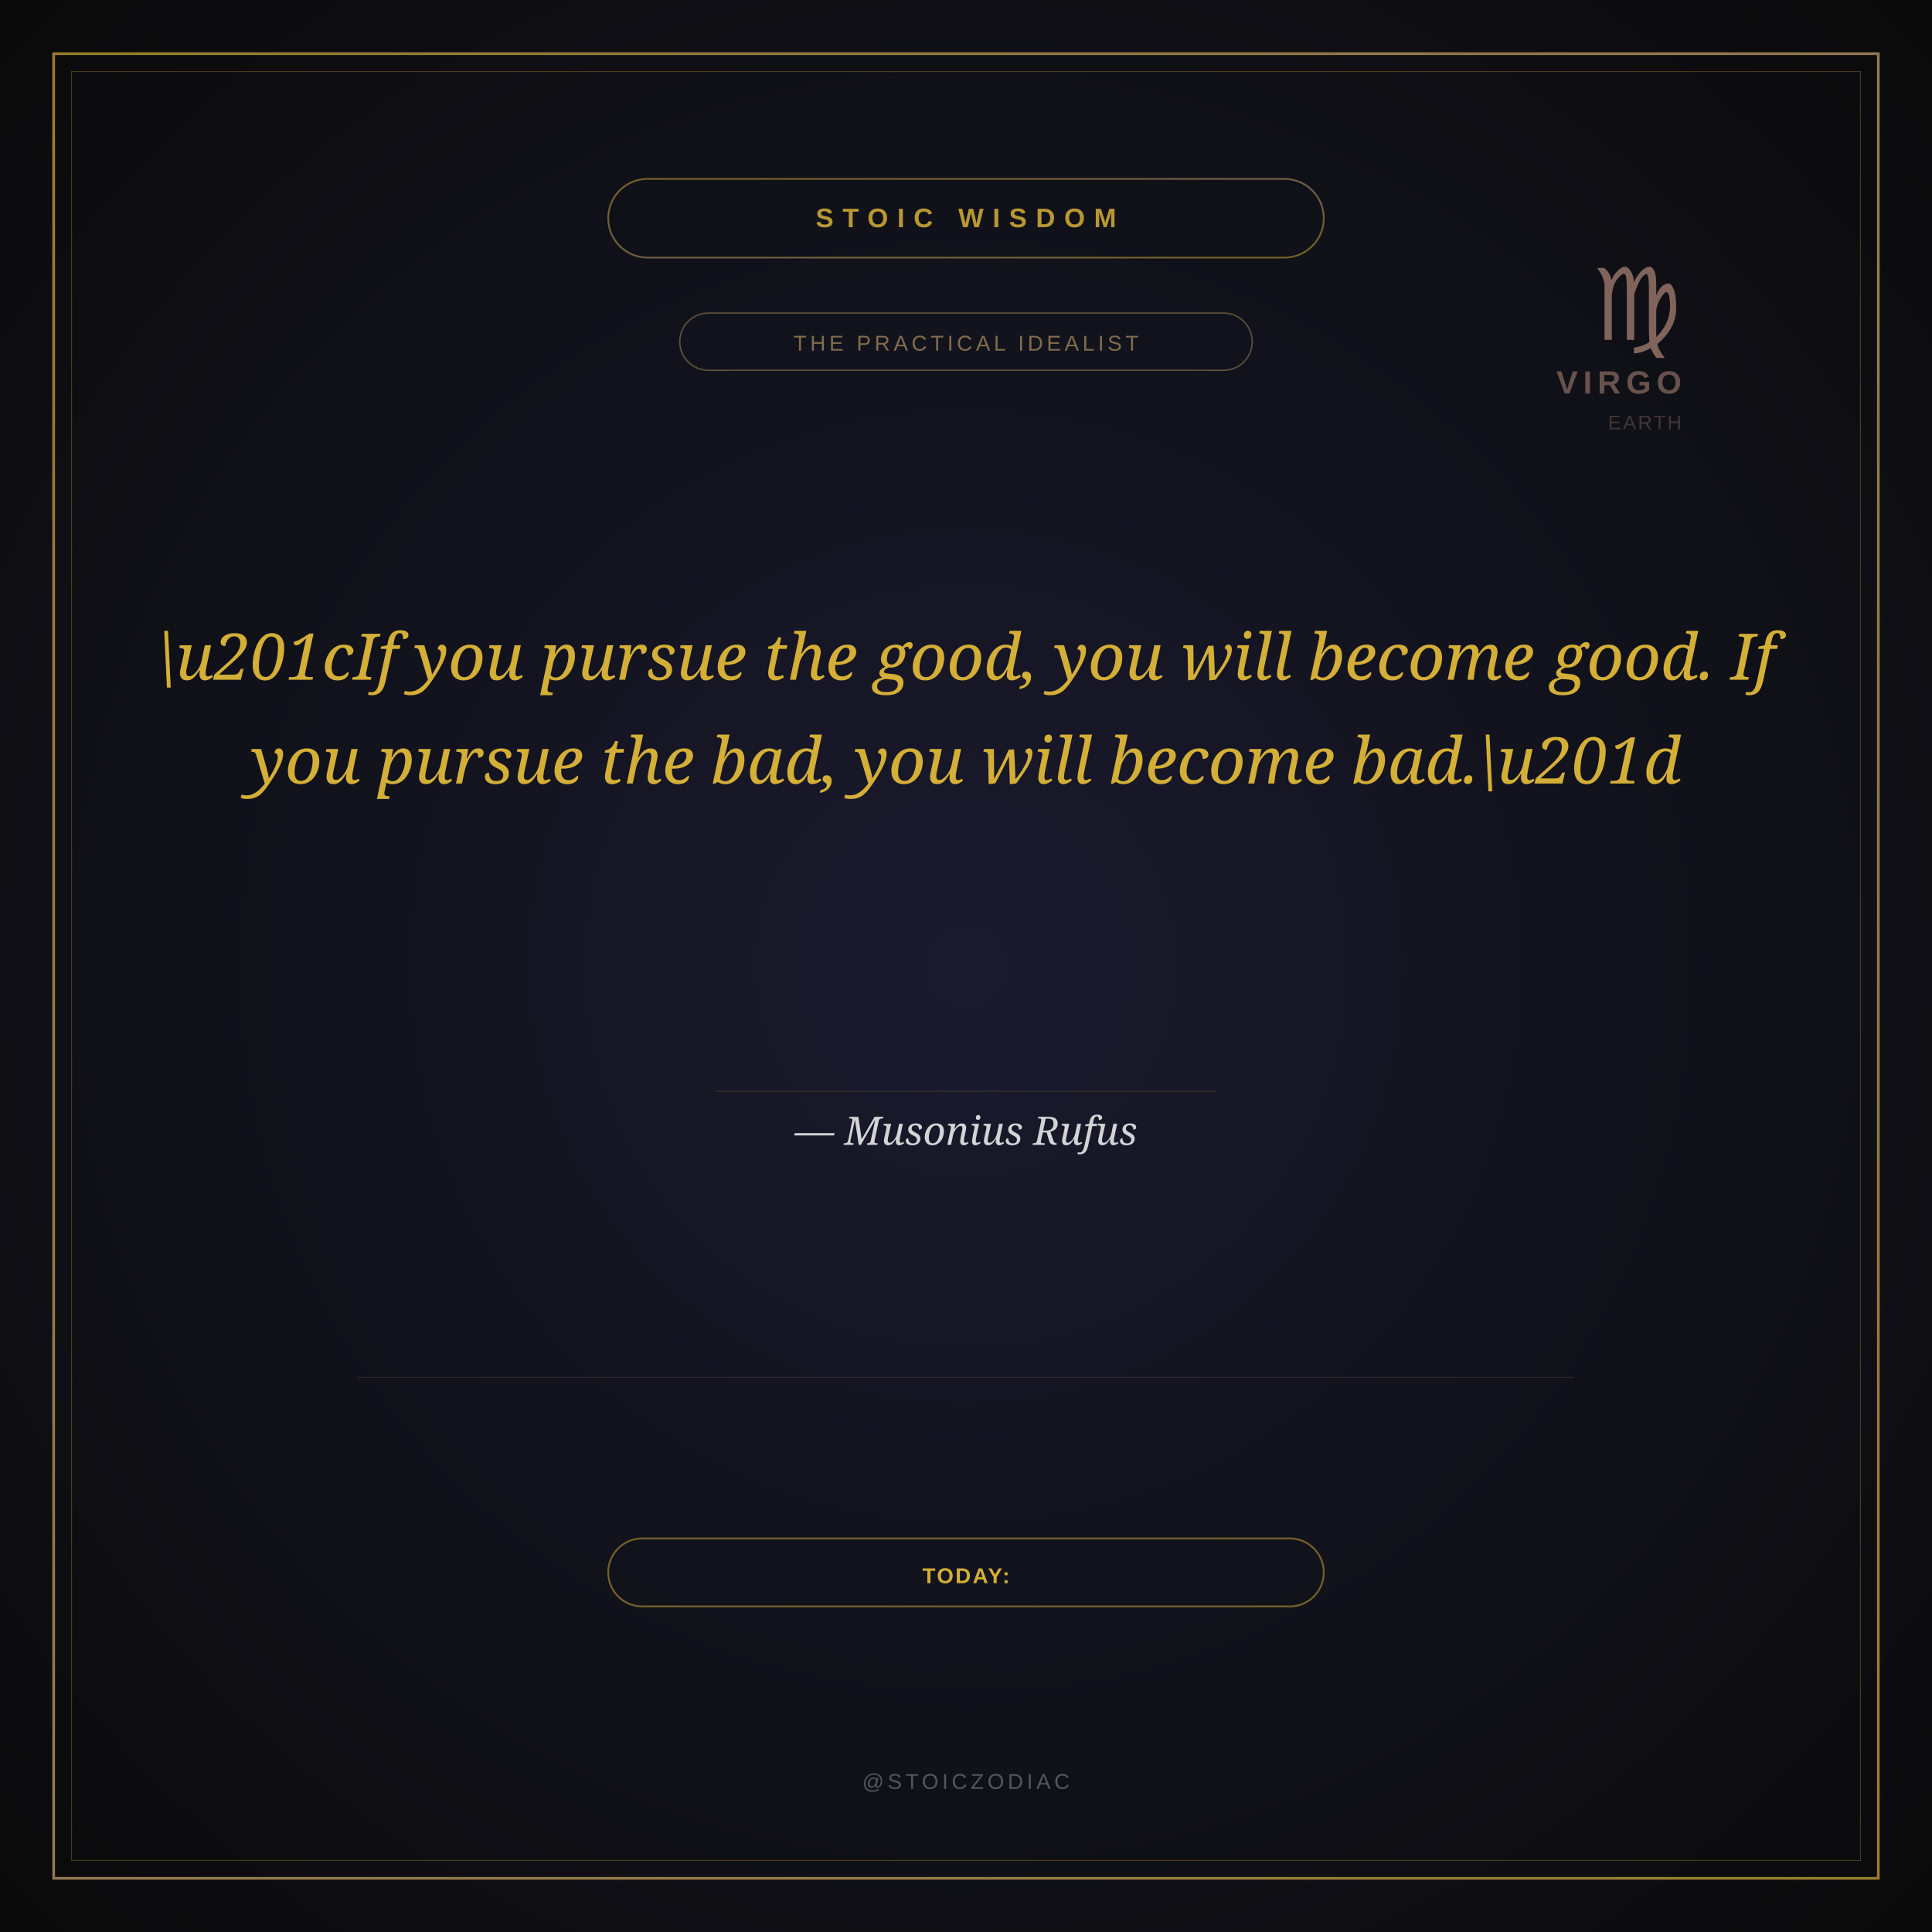
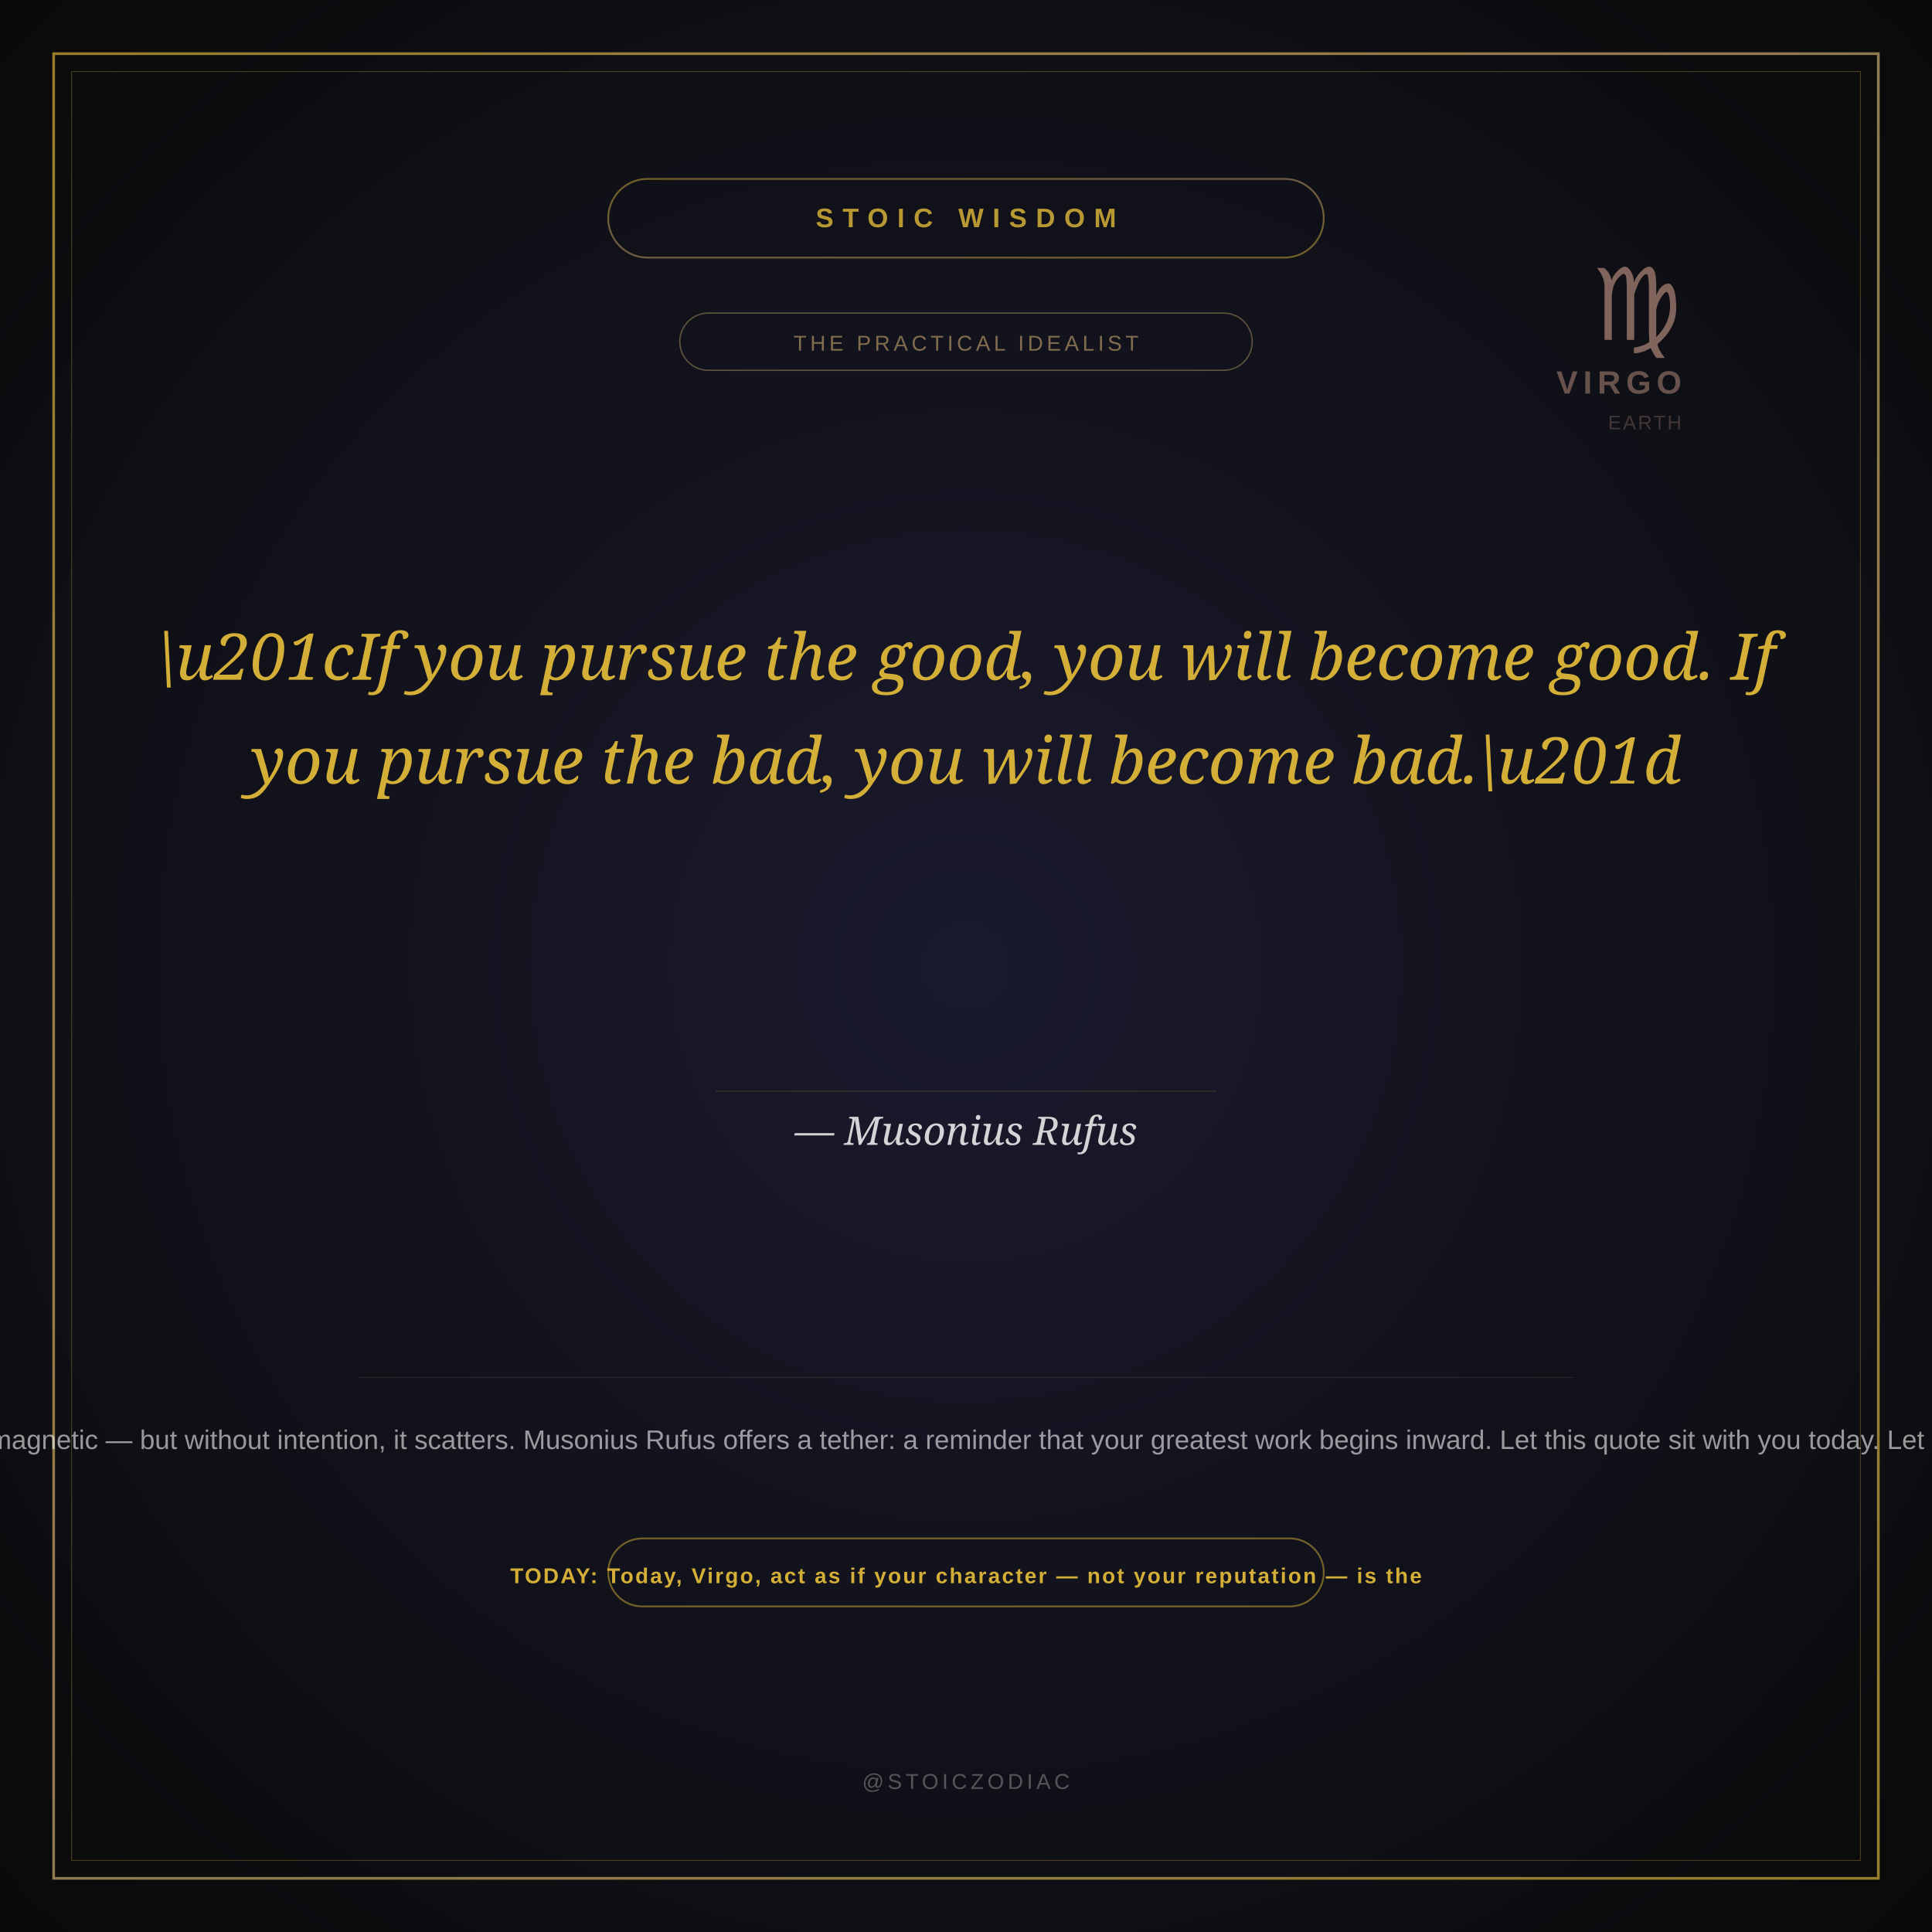
<svg xmlns="http://www.w3.org/2000/svg" viewBox="0 0 1080 1080" width="1080" height="1080">
  <defs>
    <radialGradient id="bgGrad" cx="50%" cy="50%" r="70%">
      <stop offset="0%" stop-color="#1A1A2E" />
      <stop offset="100%" stop-color="#0A0A0A" />
    </radialGradient>
    <linearGradient id="goldGrad" x1="0%" y1="0%" x2="100%" y2="100%">
      <stop offset="0%" stop-color="#D4AF37" />
      <stop offset="50%" stop-color="#C9A96E" />
      <stop offset="100%" stop-color="#D4AF37" />
    </linearGradient>
  </defs>
  <rect width="1080" height="1080" fill="url(#bgGrad)" />
  <rect x="30" y="30" width="1020" height="1020" fill="none" stroke="url(#goldGrad)" stroke-width="1.5" opacity="0.7" />
  <rect x="40" y="40" width="1000" height="1000" fill="none" stroke="#D4AF37" stroke-width="0.5" opacity="0.3" />
  <line x1="240" y1="60" x2="840" y2="60" stroke="url(#goldGrad)" stroke-width="1.5" opacity="0.5" />
  <line x1="240" y1="1018" x2="840" y2="1018" stroke="url(#goldGrad)" stroke-width="1.5" opacity="0.5" />
  <rect x="340" y="100" width="400" height="44" rx="22" fill="none" stroke="url(#goldGrad)" stroke-width="1" opacity="0.5" />
  <text x="540" y="127" font-family="Arial, sans-serif" font-size="15" font-weight="600" letter-spacing="5" fill="#D4AF37" text-anchor="middle" opacity="0.85">STOIC WISDOM</text>
  <text x="940" y="190" font-family="serif" font-size="56" fill="#8D6E63" text-anchor="end" opacity="0.9">♍</text>
  <text x="940" y="220" font-family="Arial, sans-serif" font-size="18" font-weight="600" fill="#8D6E63" text-anchor="end" letter-spacing="3" opacity="0.7">VIRGO</text>
  <text x="940" y="240" font-family="Arial, sans-serif" font-size="11" fill="#8D6E63" text-anchor="end" letter-spacing="1" opacity="0.4">EARTH</text>
  <rect x="380" y="175" width="320" height="32" rx="16" fill="none" stroke="#C9A96E" stroke-width="0.8" opacity="0.4" />
  <text x="540" y="196" font-family="Arial, sans-serif" font-size="12" font-weight="500" letter-spacing="2" fill="#C9A96E" text-anchor="middle" opacity="0.6">THE PRACTICAL IDEALIST</text>
  <line x1="250" y1="280" x2="830" y2="280" stroke="url(#goldGrad)" stroke-width="0.5" opacity="0.2" />
  <text x="540" y="380" font-family="Georgia, serif" font-size="36" fill="#D4AF37" text-anchor="middle" font-style="italic">\u201cIf you pursue the good, you will become good. If</text>
  <text x="540" y="438" font-family="Georgia, serif" font-size="36" fill="#D4AF37" text-anchor="middle" font-style="italic">you pursue the bad, you will become bad.\u201d</text>
  <line x1="400" y1="610" x2="680" y2="610" stroke="#D4AF37" stroke-width="0.5" opacity="0.2" />
  <text x="540" y="640" font-family="Georgia, serif" font-size="22" font-style="italic" fill="#F5F5F5" text-anchor="middle" opacity="0.85">— Musonius Rufus</text>
  <line x1="200" y1="770" x2="880" y2="770" stroke="#C9A96E" stroke-width="0.5" opacity="0.15" />
-   <text x="540" y="810" font-family="Arial, sans-serif" font-size="15" fill="#F5F5F5" text-anchor="middle" opacity="0.6" />
+   <text x="540" y="810" font-family="Arial, sans-serif" font-size="15" fill="#F5F5F5" text-anchor="middle" opacity="0.6">Virgo energy is magnetic — but without intention, it scatters. Musonius Rufus offers a tether: a reminder that your greatest work begins inward. Let this quote sit with you today. Let it shape one dec</text>
  <rect x="340" y="860" width="400" height="38" rx="19" fill="none" stroke="#D4AF37" stroke-width="1" opacity="0.5" />
-   <text x="540" y="885" font-family="Arial, sans-serif" font-size="12" font-weight="600" fill="#D4AF37" text-anchor="middle" letter-spacing="1">TODAY: </text>
+   <text x="540" y="885" font-family="Arial, sans-serif" font-size="12" font-weight="600" fill="#D4AF37" text-anchor="middle" letter-spacing="1">TODAY: Today, Virgo, act as if your character — not your reputation — is the </text>
  <text x="540" y="1000" font-family="Arial, sans-serif" font-size="12" fill="#F5F5F5" text-anchor="middle" opacity="0.3" letter-spacing="2">@STOICZODIAC</text>
</svg>
